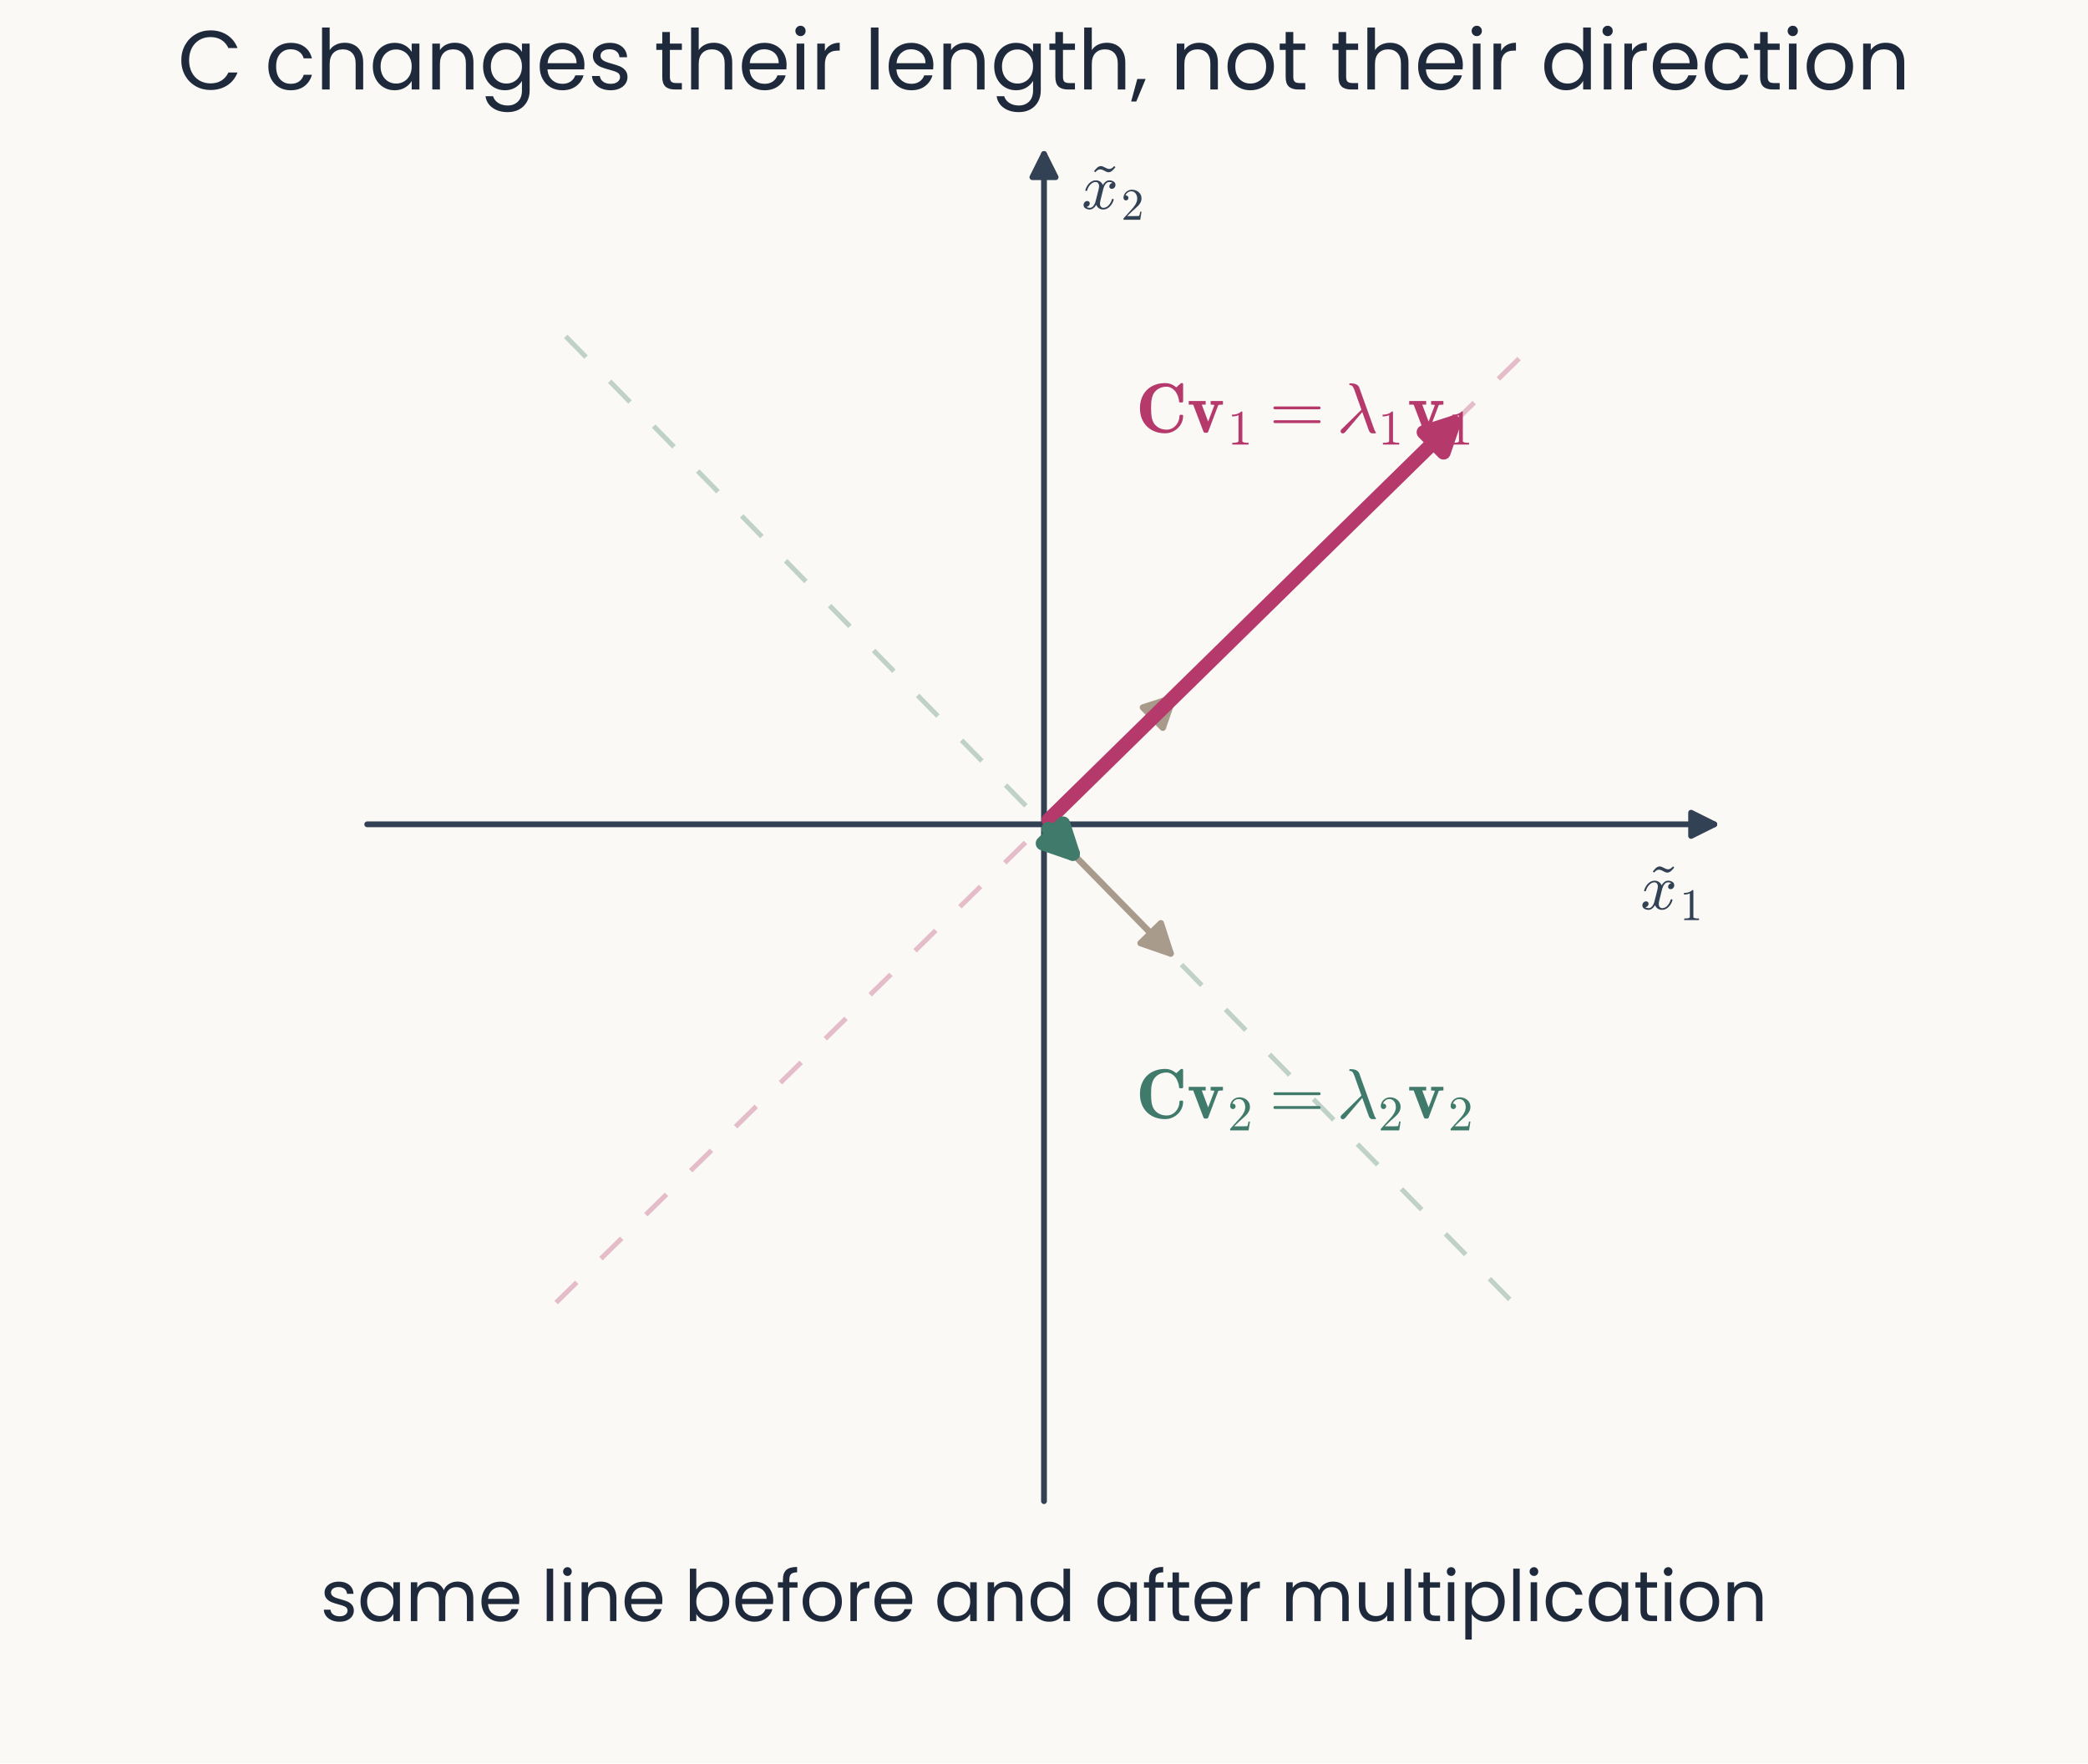
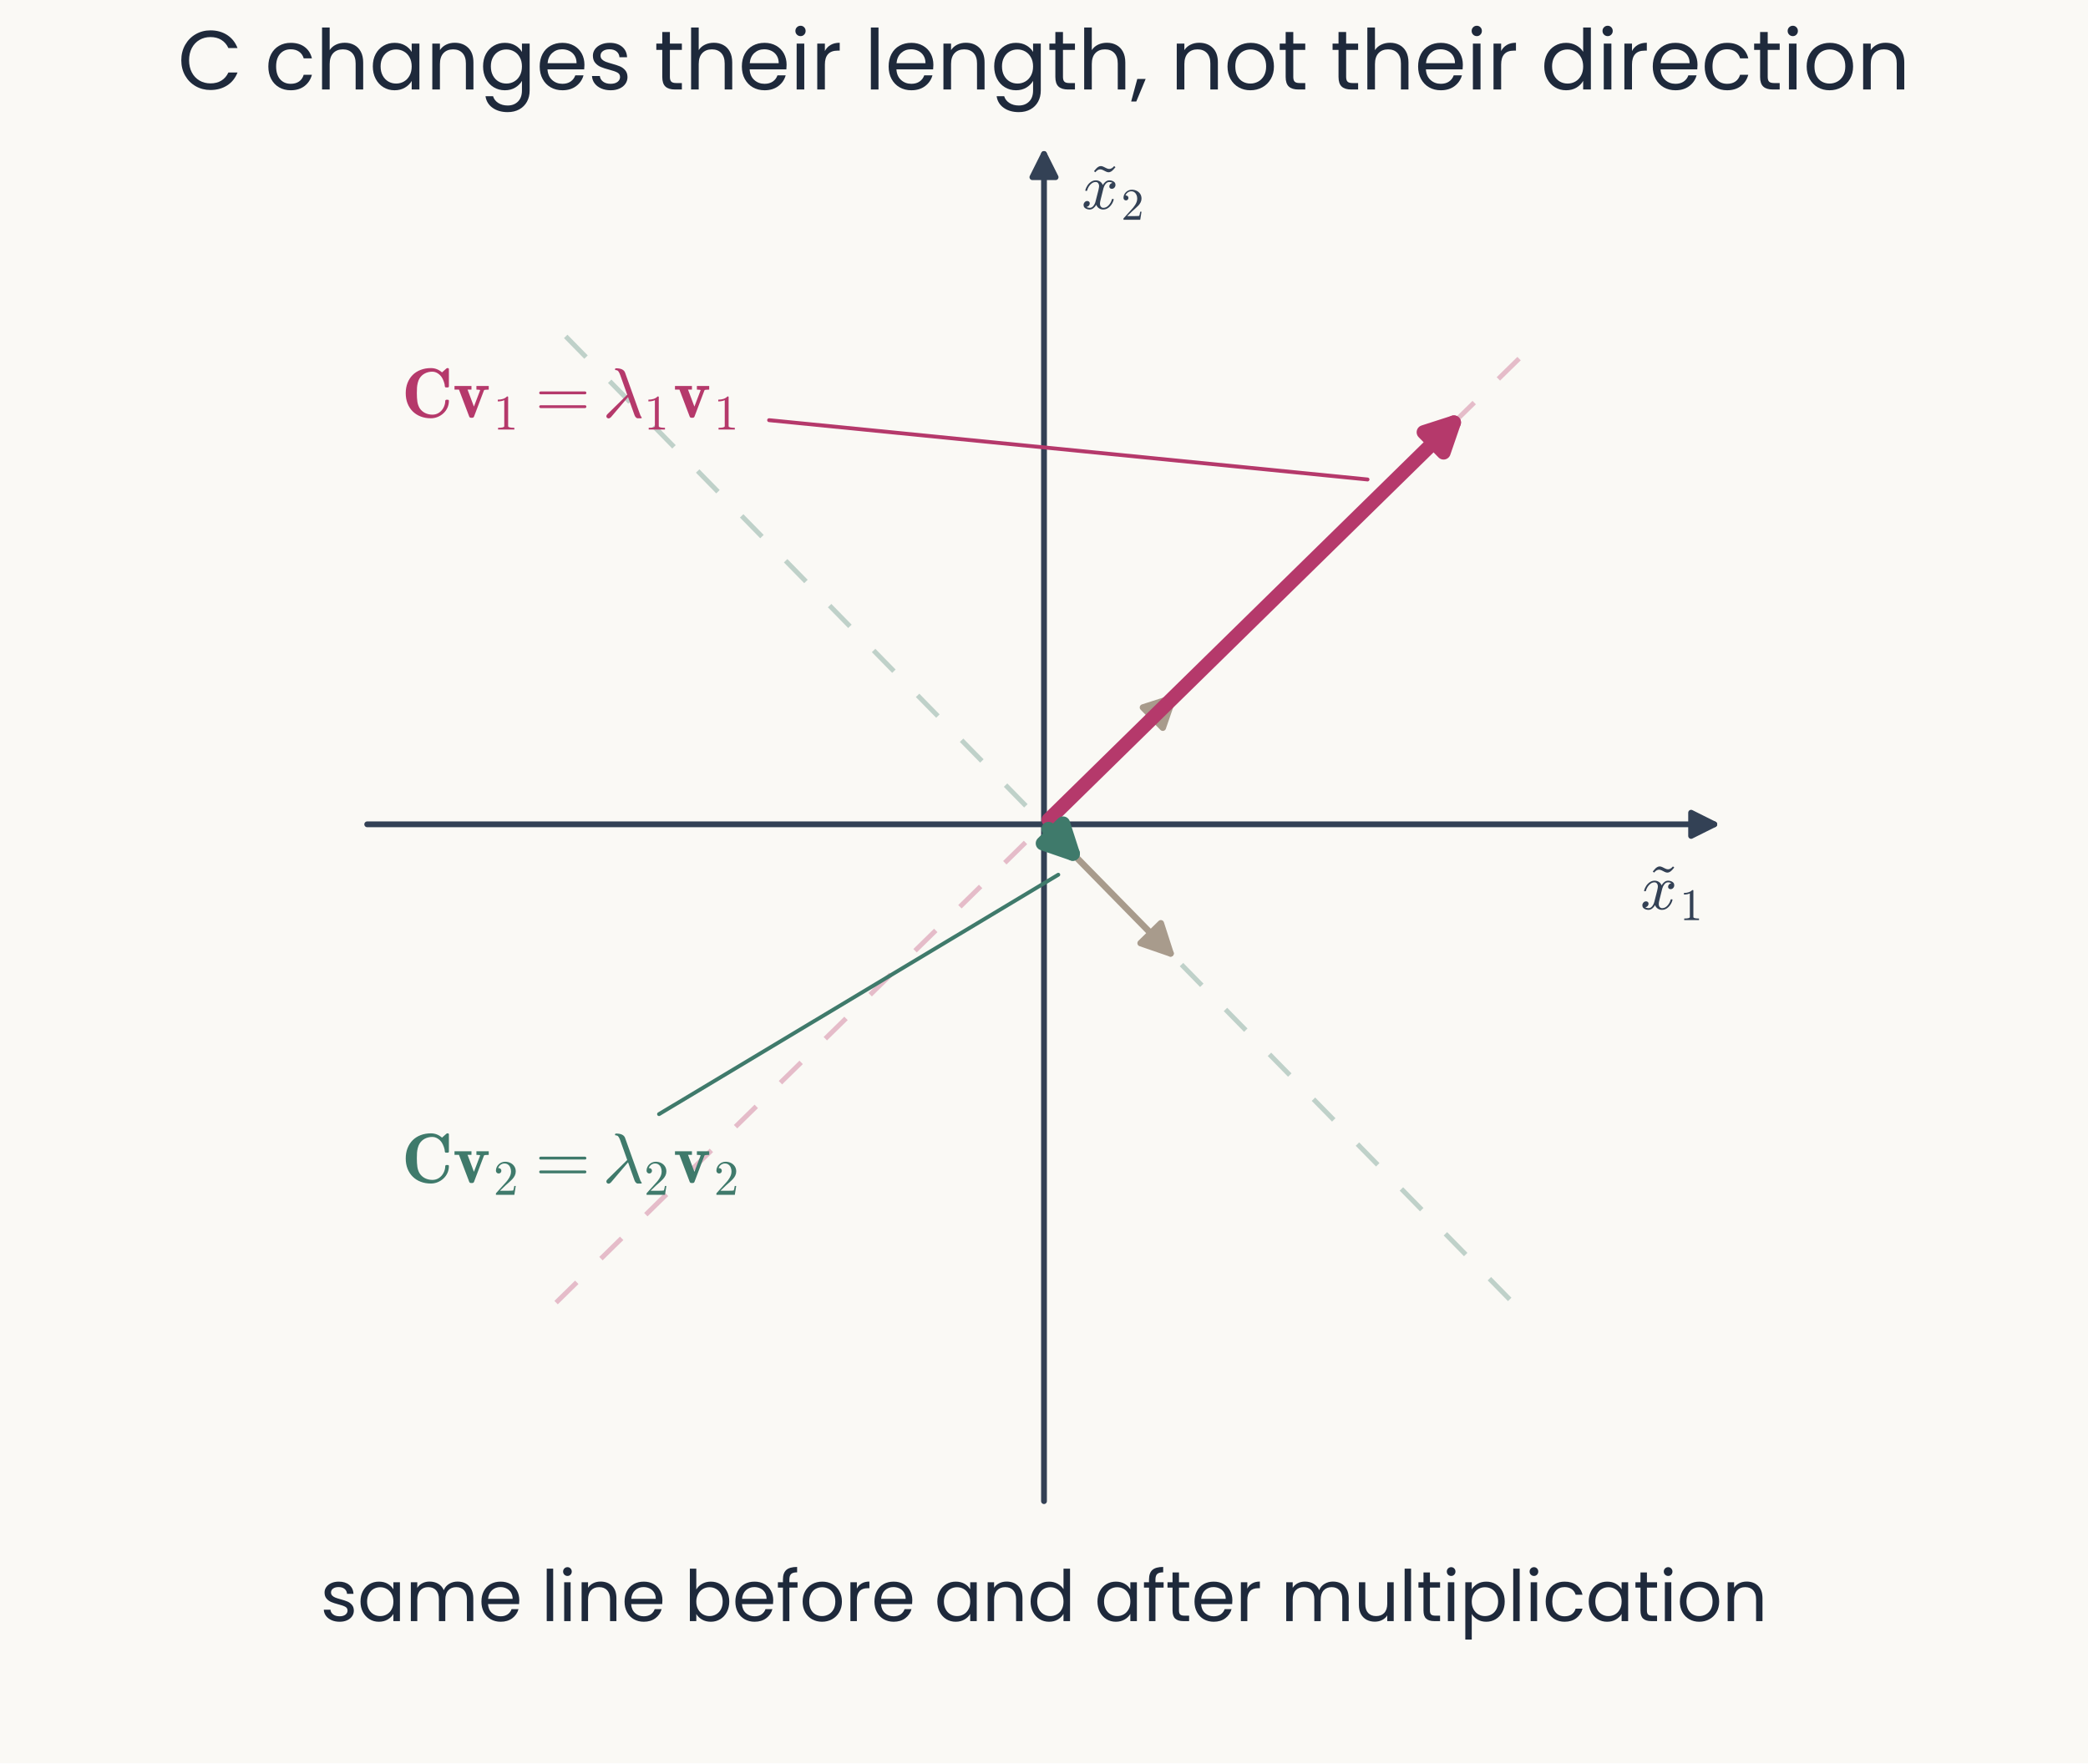
<svg xmlns="http://www.w3.org/2000/svg" xmlns:xlink="http://www.w3.org/1999/xlink" width="648pt" height="547.2pt" viewBox="0 0 648 547.2" version="1.1">
  <defs>
    <style type="text/css">*{stroke-linejoin: round; stroke-linecap: butt}</style>
  </defs>
  <g id="figure_1">
    <g id="patch_1">
      <path d="M 0 547.2  L 648 547.2  L 648 0  L 0 0  z " style="fill: #faf9f5" />
    </g>
    <g id="axes_1">
      <g id="patch_2">
        <path d="M 111.96 467.856  L 536.04 467.856  L 536.04 43.776  L 111.96 43.776  z " style="fill: #faf9f5" />
      </g>
      <g id="patch_3">
-         <path d="M 113.963 255.816  Q 324.002 255.816 532.028 255.816  " clip-path="url(#p10dc2d651a)" style="fill: none; stroke: #334155; stroke-width: 1.8; stroke-linecap: round" />
-         <path d="M 524.828 252.216  L 532.028 255.816  L 524.828 259.416  z " clip-path="url(#p10dc2d651a)" style="fill: #334155; stroke: #334155; stroke-width: 1.8; stroke-linecap: round" />
+         <path d="M 113.963 255.816  Q 324.002 255.816 532.028 255.816  " clip-path="url(#p9a07d7880e)" style="fill: none; stroke: #334155; stroke-width: 1.8; stroke-linecap: round" />
+         <path d="M 524.828 252.216  L 532.028 255.816  L 524.828 259.416  z " clip-path="url(#p9a07d7880e)" style="fill: #334155; stroke: #334155; stroke-width: 1.8; stroke-linecap: round" />
      </g>
      <g id="patch_4">
-         <path d="M 324 465.853  Q 324 255.814 324 47.788  " clip-path="url(#p10dc2d651a)" style="fill: none; stroke: #334155; stroke-width: 1.8; stroke-linecap: round" />
-         <path d="M 320.4 54.988  L 324 47.788  L 327.6 54.988  z " clip-path="url(#p10dc2d651a)" style="fill: #334155; stroke: #334155; stroke-width: 1.8; stroke-linecap: round" />
+         <path d="M 324 465.853  Q 324 255.814 324 47.788  " clip-path="url(#p9a07d7880e)" style="fill: none; stroke: #334155; stroke-width: 1.8; stroke-linecap: round" />
+         <path d="M 320.4 54.988  L 324 47.788  L 327.6 54.988  z " clip-path="url(#p9a07d7880e)" style="fill: #334155; stroke: #334155; stroke-width: 1.8; stroke-linecap: round" />
      </g>
      <g id="matplotlib.axis_1" />
      <g id="matplotlib.axis_2" />
      <g id="line2d_1">
-         <path d="M 172.578 404.248  L 475.422 107.384  " clip-path="url(#p10dc2d651a)" style="fill: none; stroke-dasharray: 9,10.5; stroke-dashoffset: 0; stroke: #b5396b; stroke-opacity: 0.32; stroke-width: 1.5" />
+         <path d="M 172.578 404.248  L 475.422 107.384  " clip-path="url(#p9a07d7880e)" style="fill: none; stroke-dasharray: 9,10.5; stroke-dashoffset: 0; stroke: #b5396b; stroke-opacity: 0.32; stroke-width: 1.5" />
      </g>
      <g id="line2d_2">
-         <path d="M 175.568 104.394  L 472.432 407.238  " clip-path="url(#p10dc2d651a)" style="fill: none; stroke-dasharray: 9,10.5; stroke-dashoffset: 0; stroke: #3f7a6b; stroke-opacity: 0.32; stroke-width: 1.5" />
+         <path d="M 175.568 104.394  L 472.432 407.238  " clip-path="url(#p9a07d7880e)" style="fill: none; stroke-dasharray: 9,10.5; stroke-dashoffset: 0; stroke: #3f7a6b; stroke-opacity: 0.32; stroke-width: 1.5" />
+       </g>
+       <g id="patch_5">
+         <path d="M 238.69 130.395  Q 331.549 139.598 424.408 148.8  " style="fill: none; stroke: #b5396b; stroke-width: 1.2; stroke-linecap: round" />
      </g>
      <g id="text_1">
-         <g style="fill: #b5396b" transform="translate(352.5438 134.2895) scale(0.22 -0.22)">
+         <g style="fill: #b5396b" transform="translate(124.6824 129.6312) scale(0.22 -0.22)">
          <defs>
            <path id="Cmb10-43" d="M 1606 856  Q 1794 563 2098 409  Q 2403 256 2766 256  Q 3100 256 3364 432  Q 3628 609 3778 903  Q 3928 1197 3928 1522  Q 3950 1584 4013 1600  L 4178 1600  Q 4256 1581 4256 1503  Q 4256 1175 4128 887  Q 4000 600 3767 383  Q 3534 166 3240 47  Q 2947 -72 2631 -72  Q 2125 -72 1708 89  Q 1291 250 987 551  Q 684 853 521 1270  Q 359 1688 359 2194  Q 359 2703 523 3122  Q 688 3541 984 3837  Q 1281 4134 1703 4296  Q 2125 4459 2631 4459  Q 3194 4459 3634 4072  L 4044 4434  Q 4069 4450 4103 4459  L 4178 4459  Q 4241 4444 4256 4384  L 4256 2797  Q 4241 2728 4178 2713  L 3975 2713  Q 3906 2728 3891 2797  Q 3891 2975 3803 3223  Q 3716 3472 3609 3634  Q 3456 3859 3232 3996  Q 3009 4134 2753 4134  Q 2397 4134 2095 3981  Q 1794 3828 1606 3531  Q 1503 3359 1447 3134  Q 1391 2909 1377 2709  Q 1363 2509 1363 2209  L 1363 2188  Q 1363 1750 1409 1434  Q 1456 1119 1606 856  z " transform="scale(0.015625)" />
            <path id="Cmb10-76" d="M 1466 91  L 544 2516  L 141 2516  L 141 2841  L 1672 2841  L 1672 2516  L 1319 2516  L 1894 984  L 2456 2463  Q 2456 2494 2342 2505  Q 2228 2516 2119 2516  L 2119 2841  L 3231 2841  L 3231 2516  Q 2828 2516 2803 2456  L 1906 91  Q 1866 -25 1741 -25  L 1631 -25  Q 1506 -25 1466 91  z " transform="scale(0.015625)" />
            <path id="Cmr10-31" d="M 594 0  L 594 225  Q 1394 225 1394 428  L 1394 3788  Q 1063 3628 556 3628  L 556 3853  Q 1341 3853 1741 4263  L 1831 4263  Q 1853 4263 1873 4245  Q 1894 4228 1894 4206  L 1894 428  Q 1894 225 2694 225  L 2694 0  L 594 0  z " transform="scale(0.015625)" />
            <path id="Cmr10-3d" d="M 481 850  Q 428 850 393 890  Q 359 931 359 978  Q 359 1031 393 1068  Q 428 1106 481 1106  L 4500 1106  Q 4547 1106 4581 1068  Q 4616 1031 4616 978  Q 4616 931 4581 890  Q 4547 850 4500 850  L 481 850  z M 481 2094  Q 428 2094 393 2131  Q 359 2169 359 2222  Q 359 2269 393 2309  Q 428 2350 481 2350  L 4500 2350  Q 4547 2350 4581 2309  Q 4616 2269 4616 2222  Q 4616 2169 4581 2131  Q 4547 2094 4500 2094  L 481 2094  z " transform="scale(0.015625)" />
            <path id="Cmmi10-b8" d="M 325 109  Q 325 203 409 288  L 2209 2053  L 1575 3834  Q 1500 4038 1417 4156  Q 1334 4275 1178 4275  Q 1106 4275 1106 4359  Q 1113 4397 1138 4419  Q 1163 4441 1203 4441  Q 1875 4441 2016 4044  L 3316 416  Q 3400 144 3488 50  Q 3519 3 3519 -13  Q 3519 -72 3469 -72  L 3122 -72  Q 2963 -25 2869 206  L 2284 1844  L 738 25  Q 622 -84 531 -84  Q 450 -84 387 -28  Q 325 28 325 109  z " transform="scale(0.015625)" />
          </defs>
          <use xlink:href="#Cmb10-43" transform="translate(0 0.328125)" />
          <use xlink:href="#Cmb10-76" transform="translate(72.2168 0.328125)" />
          <use xlink:href="#Cmr10-31" transform="translate(129.3665 -16.67813) scale(0.7)" />
          <use xlink:href="#Cmr10-3d" transform="translate(188.3024 0.328125)" />
          <use xlink:href="#Cmmi10-b8" transform="translate(283.5466 0.328125)" />
          <use xlink:href="#Cmr10-31" transform="translate(341.8473 -16.67813) scale(0.7)" />
          <use xlink:href="#Cmb10-76" transform="translate(383.2247 0.328125)" />
          <use xlink:href="#Cmr10-31" transform="translate(440.3744 -16.67813) scale(0.7)" />
        </g>
      </g>
+       <g id="patch_6">
+         <path d="M 204.528 345.751  Q 266.483 308.602 328.437 271.454  " style="fill: none; stroke: #3f7a6b; stroke-width: 1.2; stroke-linecap: round" />
+       </g>
      <g id="text_2">
-         <g style="fill: #3f7a6b" transform="translate(352.5438 347.1255) scale(0.22 -0.22)">
+         <g style="fill: #3f7a6b" transform="translate(124.6824 367.116) scale(0.22 -0.22)">
          <defs>
            <path id="Cmr10-32" d="M 319 0  L 319 172  Q 319 188 331 206  L 1325 1306  Q 1550 1550 1690 1715  Q 1831 1881 1968 2097  Q 2106 2313 2186 2536  Q 2266 2759 2266 3009  Q 2266 3272 2169 3511  Q 2072 3750 1880 3894  Q 1688 4038 1416 4038  Q 1138 4038 916 3870  Q 694 3703 603 3438  Q 628 3444 672 3444  Q 816 3444 917 3347  Q 1019 3250 1019 3097  Q 1019 2950 917 2848  Q 816 2747 672 2747  Q 522 2747 420 2851  Q 319 2956 319 3097  Q 319 3338 409 3548  Q 500 3759 670 3923  Q 841 4088 1055 4175  Q 1269 4263 1509 4263  Q 1875 4263 2190 4108  Q 2506 3953 2690 3670  Q 2875 3388 2875 3009  Q 2875 2731 2753 2481  Q 2631 2231 2440 2026  Q 2250 1822 1953 1562  Q 1656 1303 1563 1216  L 838 519  L 1453 519  Q 1906 519 2211 526  Q 2516 534 2534 550  Q 2609 631 2688 1141  L 2875 1141  L 2694 0  L 319 0  z " transform="scale(0.015625)" />
          </defs>
          <use xlink:href="#Cmb10-43" transform="translate(0 0.328125)" />
          <use xlink:href="#Cmb10-76" transform="translate(72.2168 0.328125)" />
          <use xlink:href="#Cmr10-32" transform="translate(129.3665 -16.67813) scale(0.7)" />
          <use xlink:href="#Cmr10-3d" transform="translate(188.3024 0.328125)" />
          <use xlink:href="#Cmmi10-b8" transform="translate(283.5466 0.328125)" />
          <use xlink:href="#Cmr10-32" transform="translate(341.8473 -16.67813) scale(0.7)" />
          <use xlink:href="#Cmb10-76" transform="translate(383.2247 0.328125)" />
          <use xlink:href="#Cmr10-32" transform="translate(440.3744 -16.67813) scale(0.7)" />
        </g>
      </g>
      <g id="text_3">
        <g style="fill: #1e293b" transform="translate(99.45047 503.0863) scale(0.22 -0.22)">
          <defs>
            <path id="Poppins-Regular-73" d="M 1734 -58  Q 1331 -58 1011 80  Q 691 218 505 464  Q 320 710 301 1030  L 902 1030  Q 928 768 1149 601  Q 1370 435 1728 435  Q 2061 435 2253 582  Q 2445 730 2445 954  Q 2445 1184 2240 1296  Q 2035 1408 1606 1517  Q 1216 1619 969 1724  Q 723 1830 547 2038  Q 371 2246 371 2586  Q 371 2854 531 3078  Q 691 3302 985 3433  Q 1280 3565 1658 3565  Q 2240 3565 2598 3270  Q 2957 2976 2982 2464  L 2400 2464  Q 2381 2739 2179 2905  Q 1978 3072 1638 3072  Q 1325 3072 1139 2937  Q 954 2803 954 2586  Q 954 2413 1066 2301  Q 1178 2189 1347 2121  Q 1517 2054 1818 1971  Q 2195 1869 2432 1769  Q 2669 1670 2838 1472  Q 3008 1274 3014 954  Q 3014 666 2854 435  Q 2694 205 2403 73  Q 2112 -58 1734 -58  z " transform="scale(0.015625)" />
            <path id="Poppins-Regular-61" d="M 275 1766  Q 275 2304 492 2710  Q 710 3117 1091 3341  Q 1472 3565 1939 3565  Q 2400 3565 2739 3366  Q 3078 3168 3245 2867  L 3245 3507  L 3834 3507  L 3834 0  L 3245 0  L 3245 653  Q 3072 346 2729 144  Q 2387 -58 1933 -58  Q 1466 -58 1088 172  Q 710 403 492 819  Q 275 1235 275 1766  z M 3245 1760  Q 3245 2157 3085 2451  Q 2925 2746 2653 2902  Q 2381 3059 2054 3059  Q 1728 3059 1459 2905  Q 1190 2752 1030 2457  Q 870 2163 870 1766  Q 870 1363 1030 1065  Q 1190 768 1459 611  Q 1728 454 2054 454  Q 2381 454 2653 611  Q 2925 768 3085 1065  Q 3245 1363 3245 1760  z " transform="scale(0.015625)" />
            <path id="Poppins-Regular-6d" d="M 4710 3571  Q 5120 3571 5440 3401  Q 5760 3232 5945 2893  Q 6131 2554 6131 2067  L 6131 0  L 5555 0  L 5555 1984  Q 5555 2509 5296 2787  Q 5037 3066 4595 3066  Q 4141 3066 3872 2774  Q 3603 2483 3603 1933  L 3603 0  L 3027 0  L 3027 1984  Q 3027 2509 2768 2787  Q 2509 3066 2067 3066  Q 1613 3066 1344 2774  Q 1075 2483 1075 1933  L 1075 0  L 493 0  L 493 3507  L 1075 3507  L 1075 3002  Q 1248 3277 1539 3424  Q 1830 3571 2182 3571  Q 2624 3571 2963 3372  Q 3302 3174 3469 2790  Q 3616 3162 3955 3366  Q 4294 3571 4710 3571  z " transform="scale(0.015625)" />
            <path id="Poppins-Regular-65" d="M 3693 1888  Q 3693 1722 3674 1536  L 870 1536  Q 902 1018 1225 726  Q 1549 435 2010 435  Q 2387 435 2640 611  Q 2893 787 2995 1082  L 3622 1082  Q 3482 576 3059 259  Q 2637 -58 2010 -58  Q 1510 -58 1116 166  Q 723 390 499 803  Q 275 1216 275 1760  Q 275 2304 492 2713  Q 710 3123 1104 3344  Q 1498 3565 2010 3565  Q 2509 3565 2893 3347  Q 3277 3130 3485 2749  Q 3693 2368 3693 1888  z M 3091 2010  Q 3091 2342 2944 2582  Q 2797 2822 2544 2947  Q 2291 3072 1984 3072  Q 1542 3072 1232 2790  Q 922 2509 877 2010  L 3091 2010  z " transform="scale(0.015625)" />
            <path id="Poppins-Regular-20" transform="scale(0.015625)" />
            <path id="Poppins-Regular-6c" d="M 1075 4736  L 1075 0  L 493 0  L 493 4736  L 1075 4736  z " transform="scale(0.015625)" />
            <path id="Poppins-Regular-69" d="M 794 4077  Q 627 4077 512 4192  Q 397 4307 397 4474  Q 397 4640 512 4755  Q 627 4870 794 4870  Q 954 4870 1066 4755  Q 1178 4640 1178 4474  Q 1178 4307 1066 4192  Q 954 4077 794 4077  z M 1075 3507  L 1075 0  L 493 0  L 493 3507  L 1075 3507  z " transform="scale(0.015625)" />
            <path id="Poppins-Regular-6e" d="M 2202 3571  Q 2842 3571 3238 3184  Q 3635 2797 3635 2067  L 3635 0  L 3059 0  L 3059 1984  Q 3059 2509 2796 2787  Q 2534 3066 2080 3066  Q 1619 3066 1347 2778  Q 1075 2490 1075 1939  L 1075 0  L 493 0  L 493 3507  L 1075 3507  L 1075 3008  Q 1248 3277 1545 3424  Q 1843 3571 2202 3571  z " transform="scale(0.015625)" />
            <path id="Poppins-Regular-62" d="M 1075 2854  Q 1254 3168 1600 3366  Q 1946 3565 2387 3565  Q 2861 3565 3238 3341  Q 3616 3117 3833 2710  Q 4051 2304 4051 1766  Q 4051 1235 3833 819  Q 3616 403 3235 172  Q 2854 -58 2387 -58  Q 1933 -58 1590 140  Q 1248 339 1075 646  L 1075 0  L 493 0  L 493 4736  L 1075 4736  L 1075 2854  z M 3456 1766  Q 3456 2163 3296 2457  Q 3136 2752 2864 2905  Q 2592 3059 2266 3059  Q 1946 3059 1674 2902  Q 1402 2746 1238 2448  Q 1075 2150 1075 1760  Q 1075 1363 1238 1065  Q 1402 768 1674 611  Q 1946 454 2266 454  Q 2592 454 2864 611  Q 3136 768 3296 1065  Q 3456 1363 3456 1766  z " transform="scale(0.015625)" />
            <path id="Poppins-Regular-66" d="M 1920 3027  L 1184 3027  L 1184 0  L 602 0  L 602 3027  L 147 3027  L 147 3507  L 602 3507  L 602 3757  Q 602 4346 906 4618  Q 1210 4890 1882 4890  L 1882 4403  Q 1498 4403 1341 4252  Q 1184 4102 1184 3757  L 1184 3507  L 1920 3507  L 1920 3027  z " transform="scale(0.015625)" />
            <path id="Poppins-Regular-6f" d="M 2022 -58  Q 1530 -58 1130 166  Q 730 390 502 803  Q 275 1216 275 1760  Q 275 2298 508 2710  Q 742 3123 1145 3344  Q 1549 3565 2048 3565  Q 2547 3565 2950 3344  Q 3354 3123 3587 2713  Q 3821 2304 3821 1760  Q 3821 1216 3581 803  Q 3341 390 2931 166  Q 2522 -58 2022 -58  z M 2022 454  Q 2336 454 2611 601  Q 2886 749 3056 1043  Q 3226 1338 3226 1760  Q 3226 2182 3059 2476  Q 2893 2771 2624 2915  Q 2355 3059 2042 3059  Q 1722 3059 1456 2915  Q 1190 2771 1030 2476  Q 870 2182 870 1760  Q 870 1331 1027 1036  Q 1184 742 1446 598  Q 1709 454 2022 454  z " transform="scale(0.015625)" />
            <path id="Poppins-Regular-72" d="M 1075 2938  Q 1229 3238 1513 3404  Q 1798 3571 2208 3571  L 2208 2970  L 2054 2970  Q 1075 2970 1075 1907  L 1075 0  L 493 0  L 493 3507  L 1075 3507  L 1075 2938  z " transform="scale(0.015625)" />
            <path id="Poppins-Regular-64" d="M 275 1766  Q 275 2304 492 2710  Q 710 3117 1091 3341  Q 1472 3565 1946 3565  Q 2355 3565 2707 3376  Q 3059 3187 3245 2880  L 3245 4736  L 3834 4736  L 3834 0  L 3245 0  L 3245 659  Q 3072 346 2733 144  Q 2394 -58 1939 -58  Q 1472 -58 1091 172  Q 710 403 492 819  Q 275 1235 275 1766  z M 3245 1760  Q 3245 2157 3085 2451  Q 2925 2746 2653 2902  Q 2381 3059 2054 3059  Q 1728 3059 1459 2905  Q 1190 2752 1030 2457  Q 870 2163 870 1766  Q 870 1363 1030 1065  Q 1190 768 1459 611  Q 1728 454 2054 454  Q 2381 454 2653 611  Q 2925 768 3085 1065  Q 3245 1363 3245 1760  z " transform="scale(0.015625)" />
            <path id="Poppins-Regular-74" d="M 1203 3027  L 1203 960  Q 1203 704 1312 598  Q 1421 493 1690 493  L 2118 493  L 2118 0  L 1594 0  Q 1107 0 864 224  Q 621 448 621 960  L 621 3027  L 166 3027  L 166 3507  L 621 3507  L 621 4390  L 1203 4390  L 1203 3507  L 2118 3507  L 2118 3027  L 1203 3027  z " transform="scale(0.015625)" />
            <path id="Poppins-Regular-75" d="M 3603 3507  L 3603 0  L 3021 0  L 3021 518  Q 2854 250 2556 99  Q 2259 -51 1901 -51  Q 1491 -51 1164 118  Q 838 288 649 627  Q 461 966 461 1453  L 461 3507  L 1037 3507  L 1037 1530  Q 1037 1011 1299 732  Q 1562 454 2016 454  Q 2483 454 2752 742  Q 3021 1030 3021 1581  L 3021 3507  L 3603 3507  z " transform="scale(0.015625)" />
            <path id="Poppins-Regular-70" d="M 1075 2861  Q 1248 3162 1590 3363  Q 1933 3565 2387 3565  Q 2854 3565 3235 3341  Q 3616 3117 3833 2710  Q 4051 2304 4051 1766  Q 4051 1235 3833 819  Q 3616 403 3235 172  Q 2854 -58 2387 -58  Q 1939 -58 1596 144  Q 1254 346 1075 646  L 1075 -1664  L 493 -1664  L 493 3507  L 1075 3507  L 1075 2861  z M 3456 1766  Q 3456 2163 3296 2457  Q 3136 2752 2864 2905  Q 2592 3059 2266 3059  Q 1946 3059 1674 2902  Q 1402 2746 1238 2448  Q 1075 2150 1075 1760  Q 1075 1363 1238 1065  Q 1402 768 1674 611  Q 1946 454 2266 454  Q 2592 454 2864 611  Q 3136 768 3296 1065  Q 3456 1363 3456 1766  z " transform="scale(0.015625)" />
            <path id="Poppins-Regular-63" d="M 275 1760  Q 275 2304 492 2710  Q 710 3117 1097 3341  Q 1485 3565 1984 3565  Q 2630 3565 3049 3251  Q 3469 2938 3603 2381  L 2976 2381  Q 2886 2701 2627 2886  Q 2368 3072 1984 3072  Q 1485 3072 1177 2729  Q 870 2387 870 1760  Q 870 1126 1177 780  Q 1485 435 1984 435  Q 2368 435 2624 614  Q 2880 794 2976 1126  L 3603 1126  Q 3462 589 3040 265  Q 2618 -58 1984 -58  Q 1485 -58 1097 166  Q 710 390 492 800  Q 275 1210 275 1760  z " transform="scale(0.015625)" />
          </defs>
          <use xlink:href="#Poppins-Regular-73" />
          <use xlink:href="#Poppins-Regular-61" transform="translate(52.2 0)" />
          <use xlink:href="#Poppins-Regular-6d" transform="translate(119.8 0)" />
          <use xlink:href="#Poppins-Regular-65" transform="translate(222.8 0)" />
          <use xlink:href="#Poppins-Regular-20" transform="translate(284.8 0)" />
          <use xlink:href="#Poppins-Regular-6c" transform="translate(311.5 0)" />
          <use xlink:href="#Poppins-Regular-69" transform="translate(336.0999 0)" />
          <use xlink:href="#Poppins-Regular-6e" transform="translate(360.6999 0)" />
          <use xlink:href="#Poppins-Regular-65" transform="translate(424.6999 0)" />
          <use xlink:href="#Poppins-Regular-20" transform="translate(486.6999 0)" />
          <use xlink:href="#Poppins-Regular-62" transform="translate(513.3999 0)" />
          <use xlink:href="#Poppins-Regular-65" transform="translate(580.9999 0)" />
          <use xlink:href="#Poppins-Regular-66" transform="translate(642.9999 0)" />
          <use xlink:href="#Poppins-Regular-6f" transform="translate(675.8999 0)" />
          <use xlink:href="#Poppins-Regular-72" transform="translate(739.8999 0)" />
          <use xlink:href="#Poppins-Regular-65" transform="translate(777.1998 0)" />
          <use xlink:href="#Poppins-Regular-20" transform="translate(839.1998 0)" />
          <use xlink:href="#Poppins-Regular-61" transform="translate(865.8998 0)" />
          <use xlink:href="#Poppins-Regular-6e" transform="translate(933.4998 0)" />
          <use xlink:href="#Poppins-Regular-64" transform="translate(997.4998 0)" />
          <use xlink:href="#Poppins-Regular-20" transform="translate(1065.1 0)" />
          <use xlink:href="#Poppins-Regular-61" transform="translate(1091.8 0)" />
          <use xlink:href="#Poppins-Regular-66" transform="translate(1159.4 0)" />
          <use xlink:href="#Poppins-Regular-74" transform="translate(1192.3 0)" />
          <use xlink:href="#Poppins-Regular-65" transform="translate(1228.7 0)" />
          <use xlink:href="#Poppins-Regular-72" transform="translate(1290.7 0)" />
          <use xlink:href="#Poppins-Regular-20" transform="translate(1328 0)" />
          <use xlink:href="#Poppins-Regular-6d" transform="translate(1354.7 0)" />
          <use xlink:href="#Poppins-Regular-75" transform="translate(1457.7 0)" />
          <use xlink:href="#Poppins-Regular-6c" transform="translate(1521.7 0)" />
          <use xlink:href="#Poppins-Regular-74" transform="translate(1546.3 0)" />
          <use xlink:href="#Poppins-Regular-69" transform="translate(1582.7 0)" />
          <use xlink:href="#Poppins-Regular-70" transform="translate(1607.3 0)" />
          <use xlink:href="#Poppins-Regular-6c" transform="translate(1674.9 0)" />
          <use xlink:href="#Poppins-Regular-69" transform="translate(1699.5 0)" />
          <use xlink:href="#Poppins-Regular-63" transform="translate(1724.1 0)" />
          <use xlink:href="#Poppins-Regular-61" transform="translate(1784.8 0)" />
          <use xlink:href="#Poppins-Regular-74" transform="translate(1852.4 0)" />
          <use xlink:href="#Poppins-Regular-69" transform="translate(1888.8 0)" />
          <use xlink:href="#Poppins-Regular-6f" transform="translate(1913.4 0)" />
          <use xlink:href="#Poppins-Regular-6e" transform="translate(1977.4 0)" />
        </g>
      </g>
      <g id="text_4">
        <g style="fill: #334155" transform="translate(509.0788 282.2782) scale(0.2 -0.2)">
          <defs>
            <path id="Cmr10-7e" d="M 531 3769  L 716 3988  Q 966 4275 1216 4275  Q 1338 4275 1483 4203  Q 1628 4131 1773 4059  Q 1919 3988 2041 3988  Q 2297 3988 2534 4275  L 2663 4166  L 2478 3950  Q 2225 3659 1978 3659  Q 1856 3659 1711 3732  Q 1566 3806 1420 3878  Q 1275 3950 1153 3950  Q 897 3950 659 3659  L 531 3769  z " transform="scale(0.015625)" />
            <path id="Cmmi10-78" d="M 500 184  Q 613 97 819 97  Q 1019 97 1172 289  Q 1325 481 1381 709  L 1672 1844  Q 1741 2153 1741 2266  Q 1741 2425 1652 2544  Q 1563 2663 1403 2663  Q 1200 2663 1022 2536  Q 844 2409 722 2214  Q 600 2019 550 1819  Q 538 1778 500 1778  L 422 1778  Q 372 1778 372 1838  L 372 1856  Q 434 2094 584 2320  Q 734 2547 951 2687  Q 1169 2828 1416 2828  Q 1650 2828 1839 2703  Q 2028 2578 2106 2363  Q 2216 2559 2386 2693  Q 2556 2828 2759 2828  Q 2897 2828 3040 2779  Q 3184 2731 3275 2631  Q 3366 2531 3366 2381  Q 3366 2219 3261 2101  Q 3156 1984 2994 1984  Q 2891 1984 2822 2050  Q 2753 2116 2753 2216  Q 2753 2350 2845 2451  Q 2938 2553 3066 2572  Q 2950 2663 2747 2663  Q 2541 2663 2389 2472  Q 2238 2281 2175 2047  L 1894 916  Q 1825 659 1825 494  Q 1825 331 1917 214  Q 2009 97 2163 97  Q 2463 97 2698 361  Q 2934 625 3009 941  Q 3022 978 3059 978  L 3138 978  Q 3163 978 3178 961  Q 3194 944 3194 922  Q 3194 916 3188 903  Q 3097 522 2806 225  Q 2516 -72 2150 -72  Q 1916 -72 1727 54  Q 1538 181 1459 397  Q 1359 209 1182 68  Q 1006 -72 806 -72  Q 669 -72 523 -23  Q 378 25 287 125  Q 197 225 197 378  Q 197 528 301 651  Q 406 775 563 775  Q 669 775 741 711  Q 813 647 813 544  Q 813 409 723 309  Q 634 209 500 184  z " transform="scale(0.015625)" />
          </defs>
          <use xlink:href="#Cmr10-7e" transform="translate(10.97315 0.203125)" />
          <use xlink:href="#Cmmi10-78" transform="translate(0 0.6875)" />
          <use xlink:href="#Cmr10-31" transform="translate(61.54422 -16.31875) scale(0.7)" />
        </g>
      </g>
      <g id="text_5">
        <g style="fill: #334155" transform="translate(335.6622 64.9372) scale(0.2 -0.2)">
          <use xlink:href="#Cmr10-7e" transform="translate(10.97315 0.203125)" />
          <use xlink:href="#Cmmi10-78" transform="translate(0 0.6875)" />
          <use xlink:href="#Cmr10-32" transform="translate(61.54422 -16.31875) scale(0.7)" />
        </g>
      </g>
      <g id="text_6">
        <g style="fill: #1e293b" transform="translate(55.14781 27.776) scale(0.26 -0.26)">
          <defs>
            <path id="Poppins-Regular-43" d="M 275 2234  Q 275 2886 569 3408  Q 864 3930 1373 4224  Q 1882 4518 2502 4518  Q 3232 4518 3776 4166  Q 4320 3814 4570 3168  L 3872 3168  Q 3686 3571 3337 3788  Q 2989 4006 2502 4006  Q 2035 4006 1664 3788  Q 1293 3571 1081 3171  Q 870 2771 870 2234  Q 870 1702 1081 1302  Q 1293 902 1664 684  Q 2035 467 2502 467  Q 2989 467 3337 681  Q 3686 896 3872 1299  L 4570 1299  Q 4320 659 3776 310  Q 3232 -38 2502 -38  Q 1882 -38 1373 253  Q 864 544 569 1062  Q 275 1581 275 2234  z " transform="scale(0.015625)" />
            <path id="Poppins-Regular-68" d="M 2234 3571  Q 2630 3571 2950 3401  Q 3270 3232 3452 2893  Q 3635 2554 3635 2067  L 3635 0  L 3059 0  L 3059 1984  Q 3059 2509 2796 2787  Q 2534 3066 2080 3066  Q 1619 3066 1347 2778  Q 1075 2490 1075 1939  L 1075 0  L 493 0  L 493 4736  L 1075 4736  L 1075 3008  Q 1248 3277 1552 3424  Q 1856 3571 2234 3571  z " transform="scale(0.015625)" />
            <path id="Poppins-Regular-67" d="M 1939 3565  Q 2394 3565 2736 3366  Q 3078 3168 3245 2867  L 3245 3507  L 3834 3507  L 3834 -77  Q 3834 -557 3629 -931  Q 3424 -1306 3043 -1517  Q 2662 -1728 2157 -1728  Q 1466 -1728 1005 -1401  Q 544 -1075 461 -512  L 1037 -512  Q 1133 -832 1433 -1027  Q 1734 -1222 2157 -1222  Q 2637 -1222 2941 -921  Q 3245 -621 3245 -77  L 3245 659  Q 3072 352 2733 147  Q 2394 -58 1939 -58  Q 1472 -58 1091 172  Q 710 403 492 819  Q 275 1235 275 1766  Q 275 2304 492 2710  Q 710 3117 1091 3341  Q 1472 3565 1939 3565  z M 3245 1760  Q 3245 2157 3085 2451  Q 2925 2746 2653 2902  Q 2381 3059 2054 3059  Q 1728 3059 1459 2905  Q 1190 2752 1030 2457  Q 870 2163 870 1766  Q 870 1363 1030 1065  Q 1190 768 1459 611  Q 1728 454 2054 454  Q 2381 454 2653 611  Q 2925 768 3085 1065  Q 3245 1363 3245 1760  z " transform="scale(0.015625)" />
            <path id="Poppins-Regular-2c" d="M 1094 806  L 378 -915  L -13 -915  L 454 806  L 1094 806  z " transform="scale(0.015625)" />
          </defs>
          <use xlink:href="#Poppins-Regular-43" />
          <use xlink:href="#Poppins-Regular-20" transform="translate(77.19998 0)" />
          <use xlink:href="#Poppins-Regular-63" transform="translate(103.9 0)" />
          <use xlink:href="#Poppins-Regular-68" transform="translate(164.6 0)" />
          <use xlink:href="#Poppins-Regular-61" transform="translate(228.6 0)" />
          <use xlink:href="#Poppins-Regular-6e" transform="translate(296.2 0)" />
          <use xlink:href="#Poppins-Regular-67" transform="translate(360.1999 0)" />
          <use xlink:href="#Poppins-Regular-65" transform="translate(427.7999 0)" />
          <use xlink:href="#Poppins-Regular-73" transform="translate(489.7999 0)" />
          <use xlink:href="#Poppins-Regular-20" transform="translate(541.9999 0)" />
          <use xlink:href="#Poppins-Regular-74" transform="translate(568.6999 0)" />
          <use xlink:href="#Poppins-Regular-68" transform="translate(605.0999 0)" />
          <use xlink:href="#Poppins-Regular-65" transform="translate(669.0999 0)" />
          <use xlink:href="#Poppins-Regular-69" transform="translate(731.0999 0)" />
          <use xlink:href="#Poppins-Regular-72" transform="translate(755.6999 0)" />
          <use xlink:href="#Poppins-Regular-20" transform="translate(792.9998 0)" />
          <use xlink:href="#Poppins-Regular-6c" transform="translate(819.6998 0)" />
          <use xlink:href="#Poppins-Regular-65" transform="translate(844.2998 0)" />
          <use xlink:href="#Poppins-Regular-6e" transform="translate(906.2998 0)" />
          <use xlink:href="#Poppins-Regular-67" transform="translate(970.2998 0)" />
          <use xlink:href="#Poppins-Regular-74" transform="translate(1037.9 0)" />
          <use xlink:href="#Poppins-Regular-68" transform="translate(1074.3 0)" />
          <use xlink:href="#Poppins-Regular-2c" transform="translate(1138.3 0)" />
          <use xlink:href="#Poppins-Regular-20" transform="translate(1158.1 0)" />
          <use xlink:href="#Poppins-Regular-6e" transform="translate(1184.8 0)" />
          <use xlink:href="#Poppins-Regular-6f" transform="translate(1248.8 0)" />
          <use xlink:href="#Poppins-Regular-74" transform="translate(1312.8 0)" />
          <use xlink:href="#Poppins-Regular-20" transform="translate(1349.2 0)" />
          <use xlink:href="#Poppins-Regular-74" transform="translate(1375.9 0)" />
          <use xlink:href="#Poppins-Regular-68" transform="translate(1412.3 0)" />
          <use xlink:href="#Poppins-Regular-65" transform="translate(1476.3 0)" />
          <use xlink:href="#Poppins-Regular-69" transform="translate(1538.3 0)" />
          <use xlink:href="#Poppins-Regular-72" transform="translate(1562.9 0)" />
          <use xlink:href="#Poppins-Regular-20" transform="translate(1600.2 0)" />
          <use xlink:href="#Poppins-Regular-64" transform="translate(1626.9 0)" />
          <use xlink:href="#Poppins-Regular-69" transform="translate(1694.5 0)" />
          <use xlink:href="#Poppins-Regular-72" transform="translate(1719.1 0)" />
          <use xlink:href="#Poppins-Regular-65" transform="translate(1756.4 0)" />
          <use xlink:href="#Poppins-Regular-63" transform="translate(1818.4 0)" />
          <use xlink:href="#Poppins-Regular-74" transform="translate(1879.1 0)" />
          <use xlink:href="#Poppins-Regular-69" transform="translate(1915.5 0)" />
          <use xlink:href="#Poppins-Regular-6f" transform="translate(1940.1 0)" />
          <use xlink:href="#Poppins-Regular-6e" transform="translate(2004.1 0)" />
        </g>
      </g>
-       <g id="patch_5">
-         <path d="M 325.428 254.416  Q 345.549 234.692 364.074 216.534  " clip-path="url(#p10dc2d651a)" style="fill: none; stroke: #a89b8c; stroke-width: 2; stroke-linecap: round" />
-         <path d="M 354.709 219.552  L 364.074 216.534  L 360.869 225.836  z " clip-path="url(#p10dc2d651a)" style="fill: #a89b8c; stroke: #a89b8c; stroke-width: 2; stroke-linecap: round" />
-       </g>
-       <g id="patch_6">
-         <path d="M 325.4 257.244  Q 345.124 277.365 363.282 295.89  " clip-path="url(#p10dc2d651a)" style="fill: none; stroke: #a89b8c; stroke-width: 2; stroke-linecap: round" />
-         <path d="M 360.264 286.525  L 363.282 295.89  L 353.98 292.685  z " clip-path="url(#p10dc2d651a)" style="fill: #a89b8c; stroke: #a89b8c; stroke-width: 2; stroke-linecap: round" />
-       </g>
      <g id="patch_7">
-         <path d="M 325.43 254.415  Q 390.077 191.044 451.212 131.116  " clip-path="url(#p10dc2d651a)" style="fill: none; stroke: #b5396b; stroke-width: 4.4; stroke-linecap: round" />
-         <path d="M 441.847 134.134  L 451.212 131.116  L 448.008 140.419  z " clip-path="url(#p10dc2d651a)" style="fill: #b5396b; stroke: #b5396b; stroke-width: 4.4; stroke-linecap: round" />
+         <path d="M 325.428 254.416  Q 345.549 234.692 364.074 216.534  " clip-path="url(#p9a07d7880e)" style="fill: none; stroke: #a89b8c; stroke-width: 2; stroke-linecap: round" />
+         <path d="M 354.709 219.552  L 364.074 216.534  L 360.869 225.836  z " clip-path="url(#p9a07d7880e)" style="fill: #a89b8c; stroke: #a89b8c; stroke-width: 2; stroke-linecap: round" />
      </g>
      <g id="patch_8">
-         <path d="M 325.403 257.247  Q 330.89 262.845 332.935 264.931  " clip-path="url(#p10dc2d651a)" style="fill: none; stroke: #3f7a6b; stroke-width: 4.4; stroke-linecap: round" />
-         <path d="M 329.916 255.566  L 332.935 264.931  L 323.632 261.726  z " clip-path="url(#p10dc2d651a)" style="fill: #3f7a6b; stroke: #3f7a6b; stroke-width: 4.4; stroke-linecap: round" />
+         <path d="M 325.4 257.244  Q 345.124 277.365 363.282 295.89  " clip-path="url(#p9a07d7880e)" style="fill: none; stroke: #a89b8c; stroke-width: 2; stroke-linecap: round" />
+         <path d="M 360.264 286.525  L 363.282 295.89  L 353.98 292.685  z " clip-path="url(#p9a07d7880e)" style="fill: #a89b8c; stroke: #a89b8c; stroke-width: 2; stroke-linecap: round" />
+       </g>
+       <g id="patch_9">
+         <path d="M 325.43 254.415  Q 390.077 191.044 451.212 131.116  " clip-path="url(#p9a07d7880e)" style="fill: none; stroke: #b5396b; stroke-width: 4.4; stroke-linecap: round" />
+         <path d="M 441.847 134.134  L 451.212 131.116  L 448.008 140.419  z " clip-path="url(#p9a07d7880e)" style="fill: #b5396b; stroke: #b5396b; stroke-width: 4.4; stroke-linecap: round" />
+       </g>
+       <g id="patch_10">
+         <path d="M 325.403 257.247  Q 330.89 262.845 332.935 264.931  " clip-path="url(#p9a07d7880e)" style="fill: none; stroke: #3f7a6b; stroke-width: 4.4; stroke-linecap: round" />
+         <path d="M 329.916 255.566  L 332.935 264.931  L 323.632 261.726  z " clip-path="url(#p9a07d7880e)" style="fill: #3f7a6b; stroke: #3f7a6b; stroke-width: 4.4; stroke-linecap: round" />
      </g>
    </g>
  </g>
  <defs>
-     <clipPath id="p10dc2d651a">
+     <clipPath id="p9a07d7880e">
      <rect x="111.96" y="43.776" width="424.08" height="424.08" />
    </clipPath>
  </defs>
</svg>
